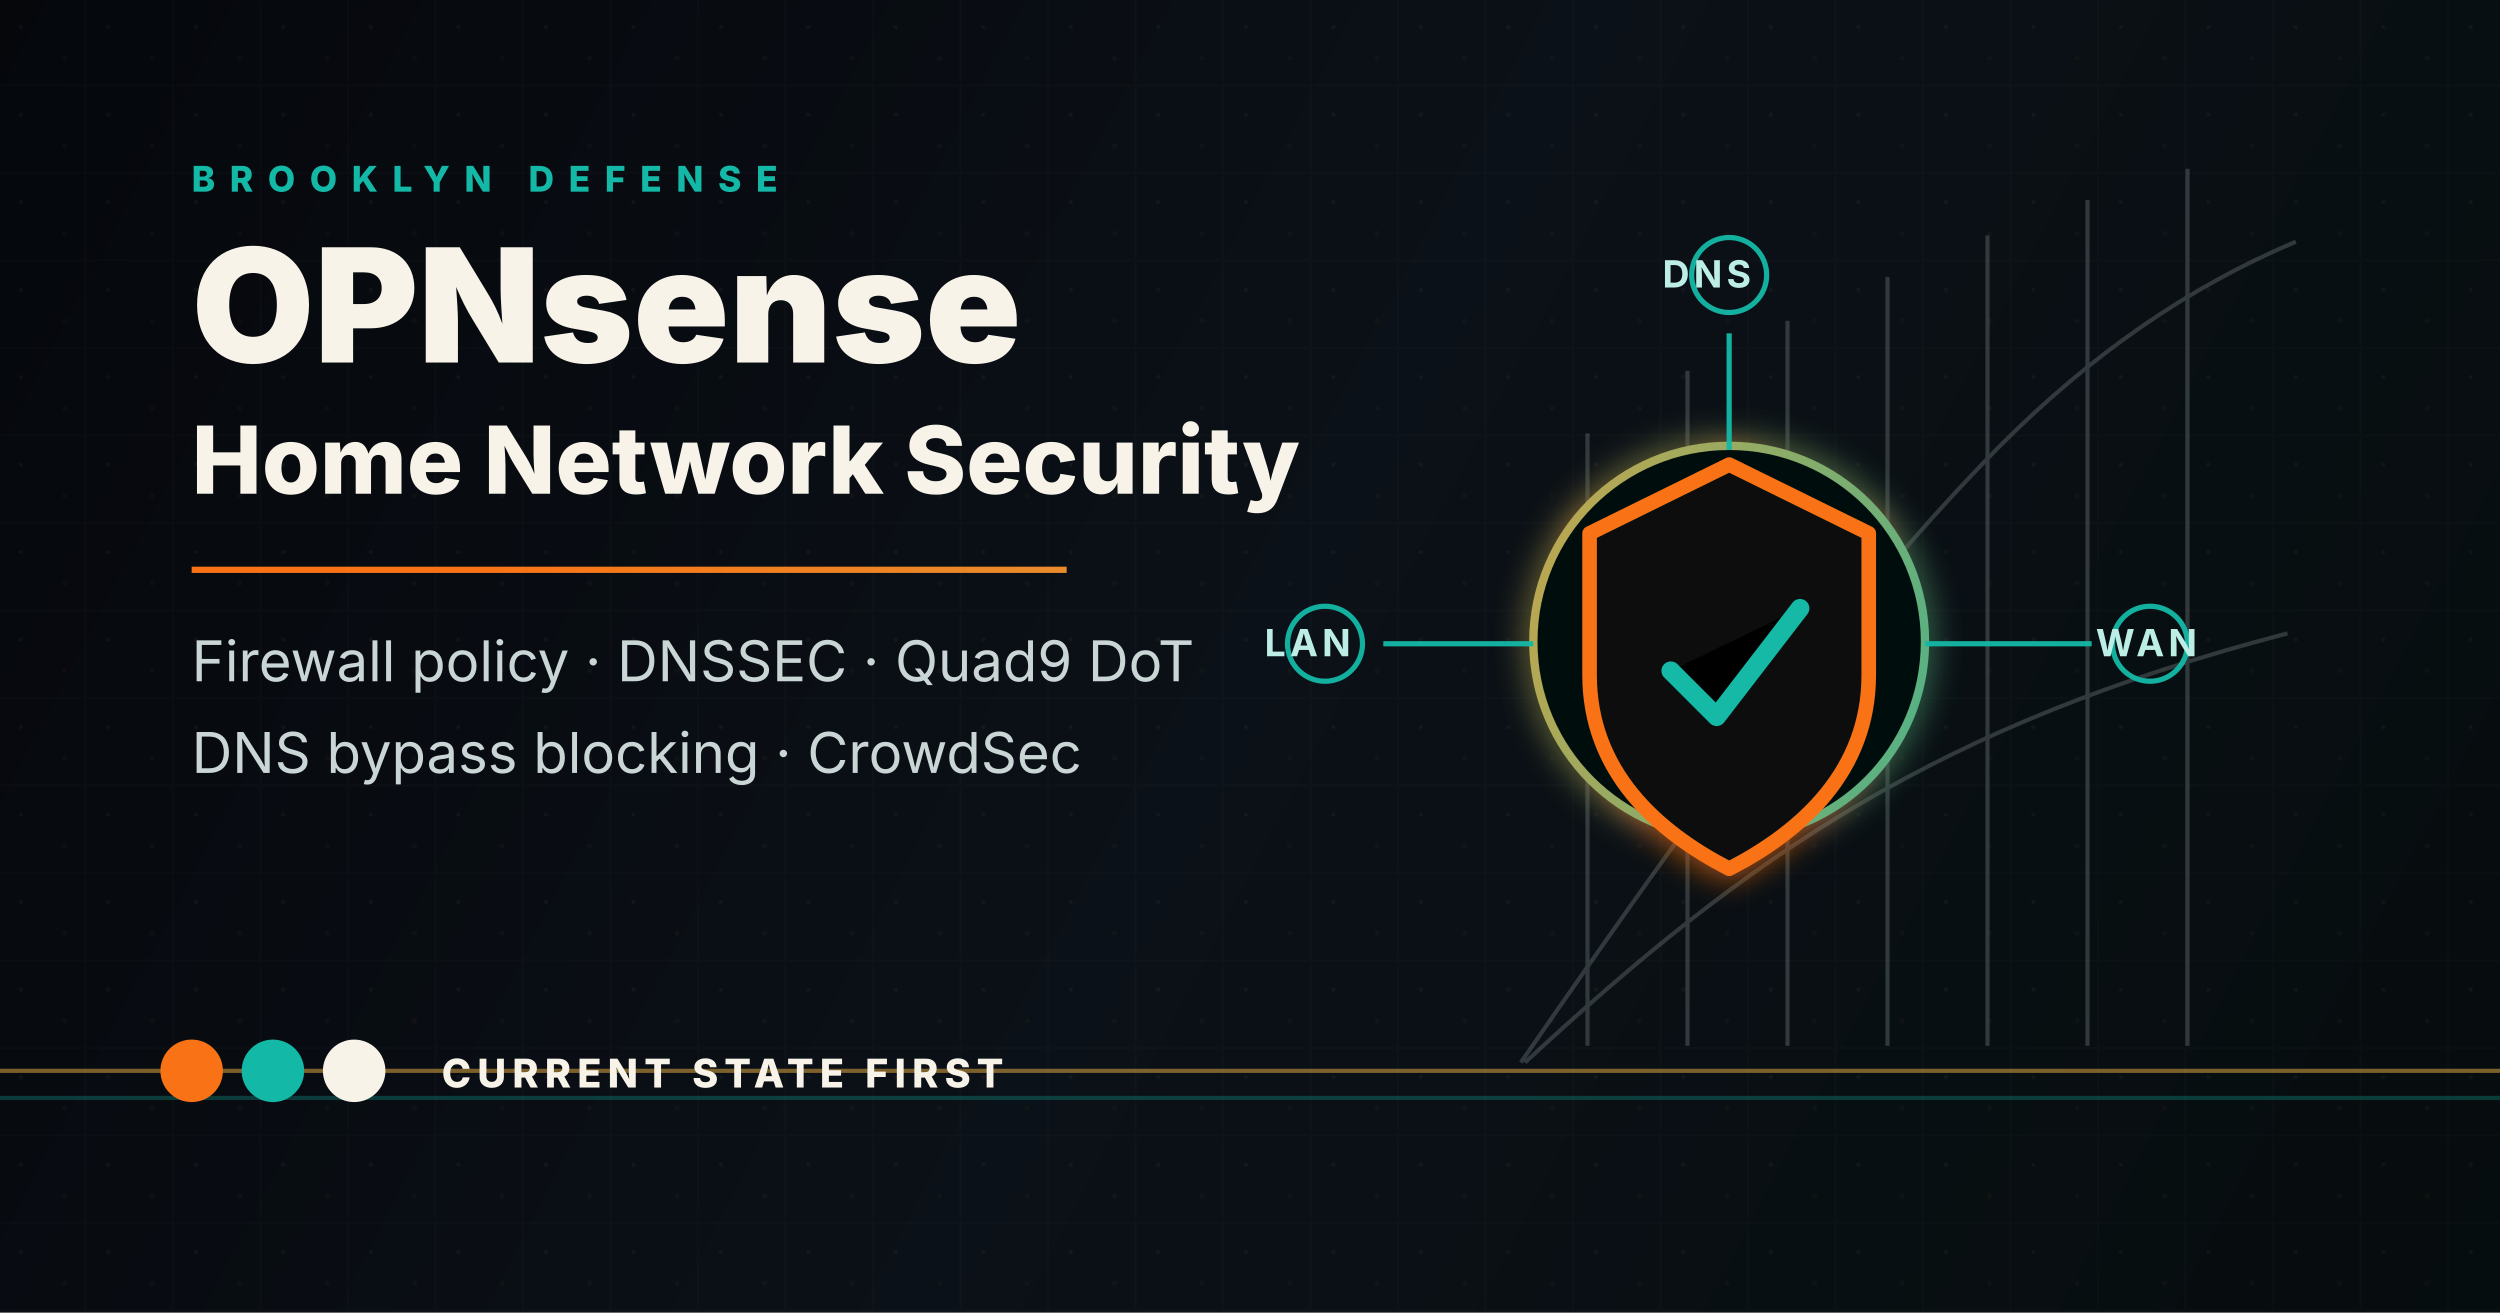
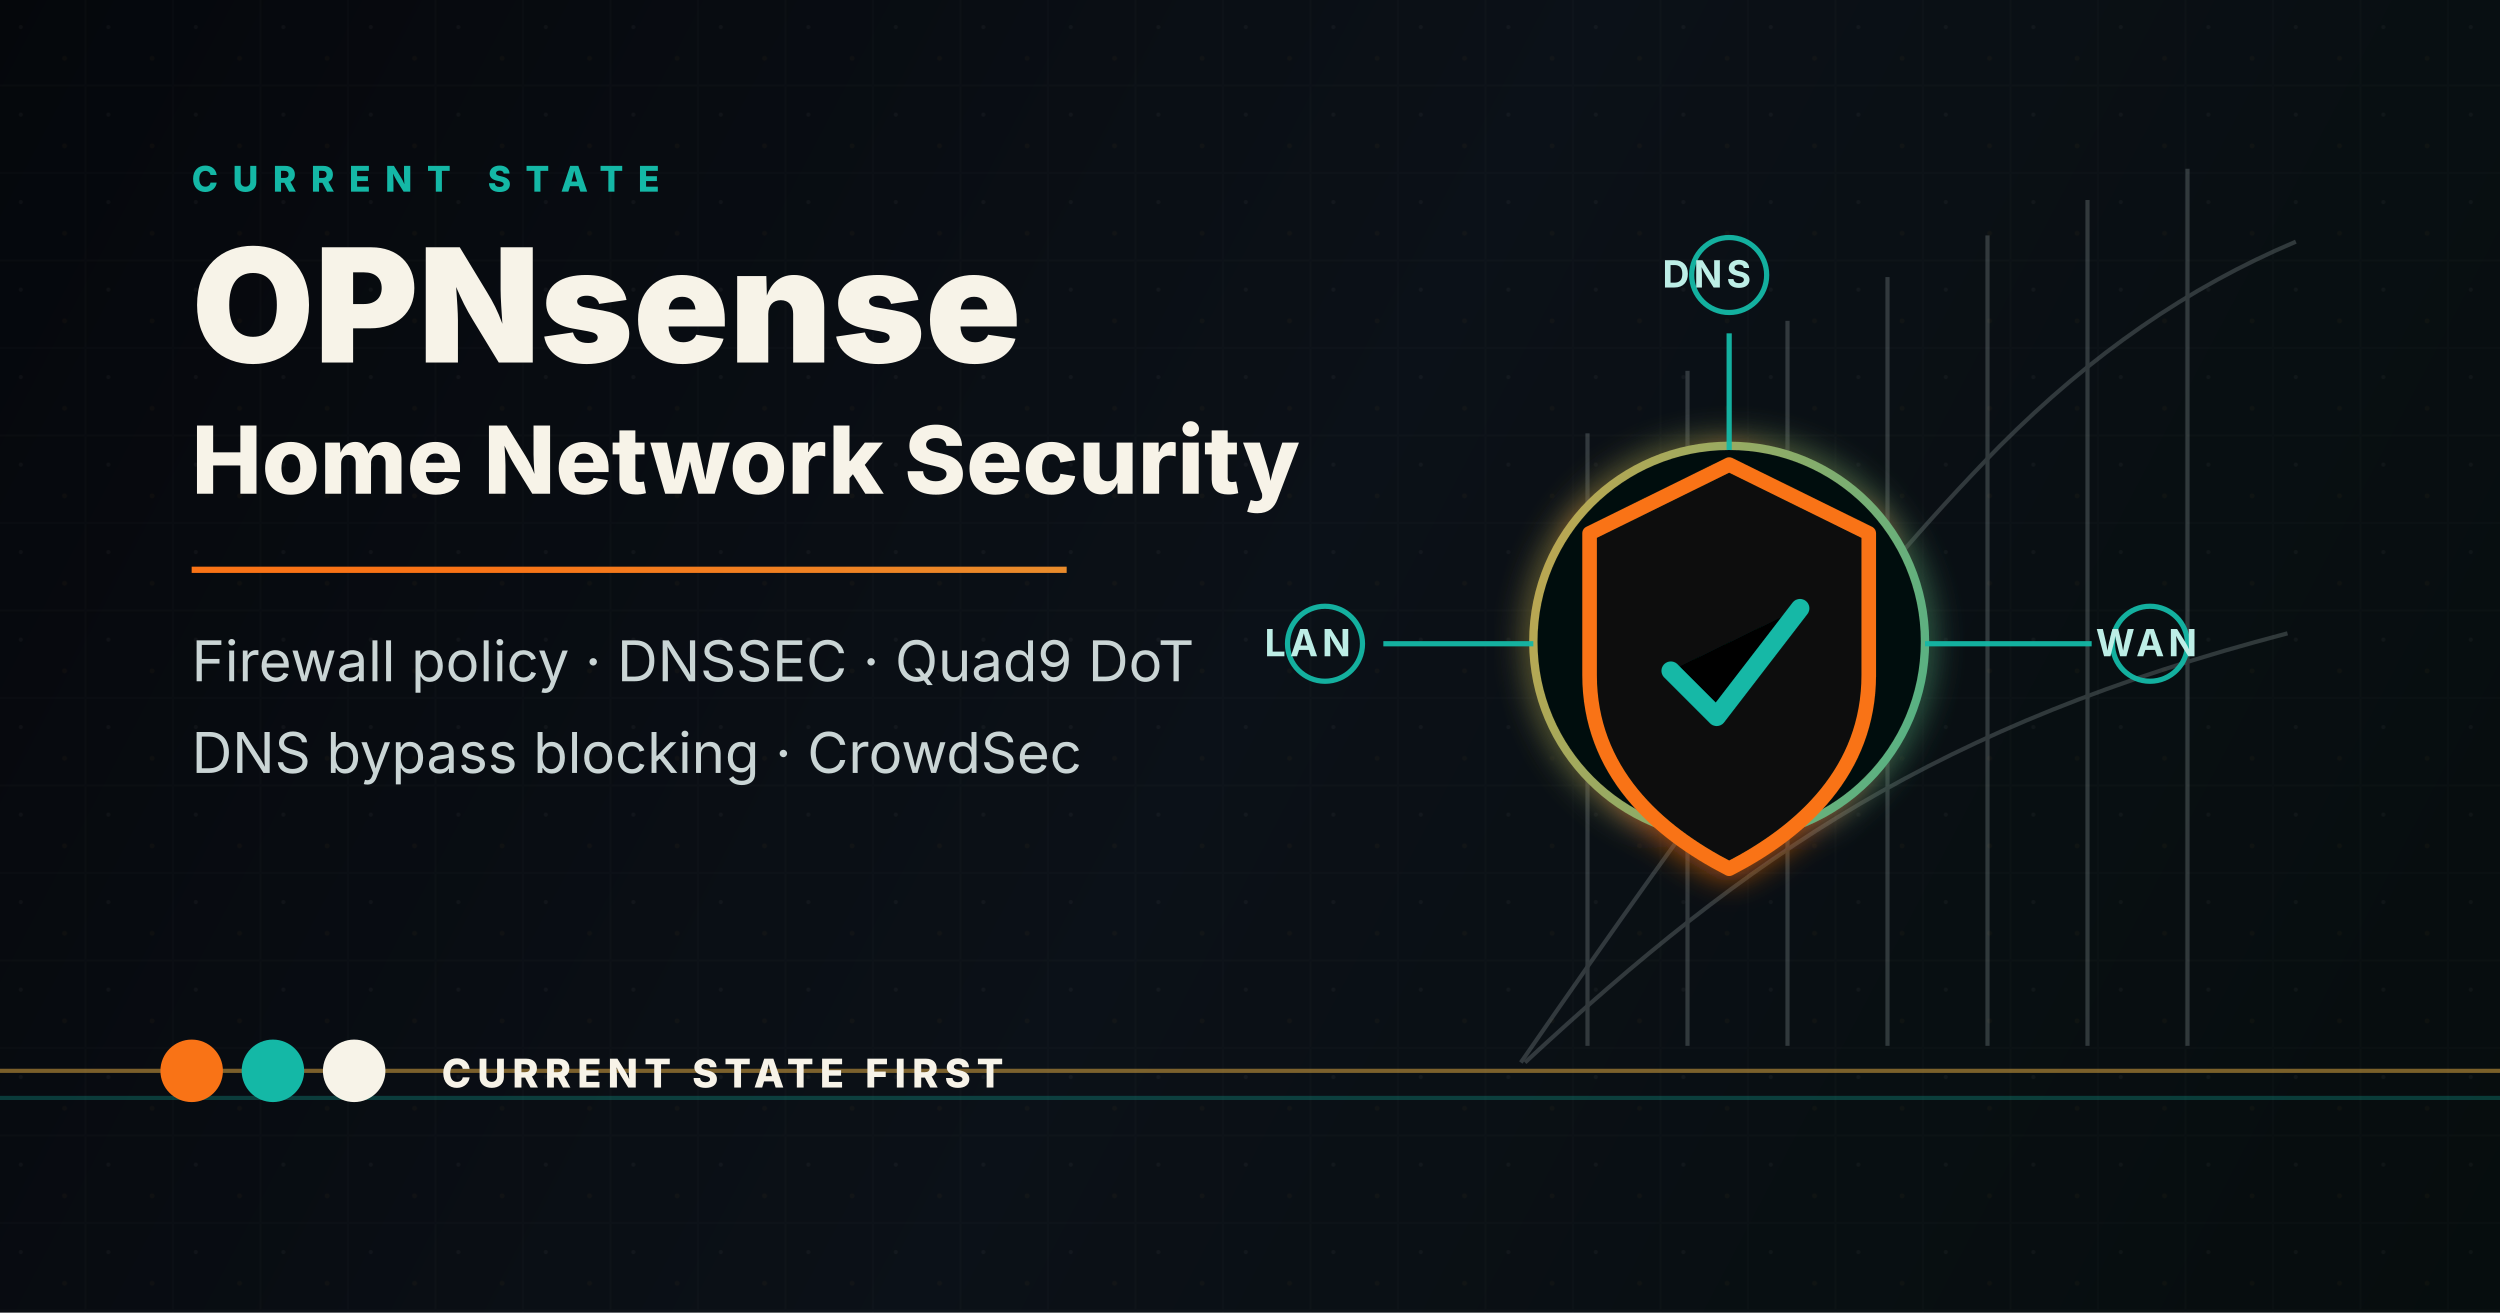
<svg xmlns="http://www.w3.org/2000/svg" width="1200" height="630" viewBox="0 0 1200 630" role="img" aria-labelledby="title desc">
  <defs>
    <linearGradient id="bg" x1="0" y1="0" x2="1200" y2="630" gradientUnits="userSpaceOnUse">
      <stop offset="0" stop-color="#05070b" />
      <stop offset="0.5" stop-color="#101820" />
      <stop offset="1" stop-color="#07110f" />
    </linearGradient>
    <linearGradient id="copper" x1="140" y1="160" x2="1020" y2="470" gradientUnits="userSpaceOnUse">
      <stop offset="0" stop-color="#f97316" />
      <stop offset="0.58" stop-color="#d9a441" />
      <stop offset="1" stop-color="#14b8a6" />
    </linearGradient>
    <filter id="softGlow">
      <feGaussianBlur stdDeviation="8" result="blur" />
      <feMerge>
        <feMergeNode in="blur" />
        <feMergeNode in="SourceGraphic" />
      </feMerge>
    </filter>
    <pattern id="asphalt" width="42" height="42" patternUnits="userSpaceOnUse">
      <rect width="42" height="42" fill="#05070b" />
      <path d="M0 41H42M41 0V42" stroke="#ffffff" stroke-opacity="0.035" />
      <circle cx="10" cy="13" r="1" fill="#ffffff" fill-opacity="0.08" />
      <circle cx="31" cy="28" r="1.2" fill="#d9a441" fill-opacity="0.08" />
    </pattern>
  </defs>
  <rect width="1200" height="630" fill="url(#bg)" />
  <rect width="1200" height="630" fill="url(#asphalt)" opacity="0.42" />
  <g opacity="0.23" stroke="#b7c4c8" stroke-width="2" fill="none">
    <path d="M730 510C820 380 888 287 960 214C1004 170 1050 138 1102 116" />
    <path d="M732 510C840 410 930 348 1098 304" />
    <path d="M762 208V502" />
    <path d="M810 178V502" />
    <path d="M858 154V502" />
    <path d="M906 133V502" />
    <path d="M954 113V502" />
    <path d="M1002 96V502" />
    <path d="M1050 81V502" />
  </g>
  <path d="M0 514H1200" stroke="#d9a441" stroke-width="2" stroke-opacity="0.55" />
  <path d="M0 527H1200" stroke="#14b8a6" stroke-width="2" stroke-opacity="0.28" />
  <g filter="url(#softGlow)">
    <circle cx="830" cy="308" r="94" fill="#06110f" stroke="url(#copper)" stroke-width="4" />
    <path d="M830 223L897 256V324C897 370 865 399 830 417C795 399 763 370 763 324V256L830 223Z" fill="#07110f" stroke="#f97316" stroke-width="7" stroke-linejoin="round" />
    <path d="M802 322L824 344L864 292" stroke="#14b8a6" stroke-width="9" stroke-linecap="round" stroke-linejoin="round" />
  </g>
  <g stroke="#14b8a6" stroke-width="2.5" fill="none" opacity="0.95">
    <path d="M664 309H736" />
    <path d="M924 309H1004" />
    <path d="M830 160V216" />
    <circle cx="636" cy="309" r="18" />
    <circle cx="1032" cy="309" r="18" />
    <circle cx="830" cy="132" r="18" />
  </g>
  <g font-family="Inter, Arial, sans-serif" font-size="18" font-weight="700" fill="#bdeee6" letter-spacing="2">
    <text x="607" y="315">LAN</text>
    <text x="1006" y="315">WAN</text>
    <text x="798" y="138">DNS</text>
  </g>
  <g transform="translate(92 92)">
-     <text x="0" y="0" font-family="Inter, Arial, sans-serif" font-size="17" font-weight="800" letter-spacing="7" fill="#14b8a6">BROOKLYN DEFENSE</text>
+     <text x="0" y="0" font-family="Inter, Arial, sans-serif" font-size="17" font-weight="800" letter-spacing="7" fill="#14b8a6">CURRENT STATE</text>
    <text x="0" y="82" font-family="Inter, Arial, sans-serif" font-size="76" font-weight="900" fill="#f7f3e8" letter-spacing="0">OPNsense</text>
    <text x="0" y="145" font-family="Inter, Arial, sans-serif" font-size="45" font-weight="800" fill="#f7f3e8" letter-spacing="0">Home Network Security</text>
    <rect x="0" y="180" width="420" height="3" fill="url(#copper)" />
    <text x="0" y="235" font-family="Inter, Arial, sans-serif" font-size="27" fill="#cad5d5">Firewall policy · DNSSEC · Quad9 DoT</text>
    <text x="0" y="279" font-family="Inter, Arial, sans-serif" font-size="27" fill="#cad5d5">DNS bypass blocking · CrowdSec</text>
  </g>
  <g transform="translate(92 514)">
    <circle cx="0" cy="0" r="15" fill="#f97316" />
    <circle cx="39" cy="0" r="15" fill="#14b8a6" />
    <circle cx="78" cy="0" r="15" fill="#f7f3e8" />
    <text x="120" y="8" font-family="Inter, Arial, sans-serif" font-size="19" font-weight="800" fill="#f7f3e8" letter-spacing="3">CURRENT STATE FIRST</text>
  </g>
</svg>
